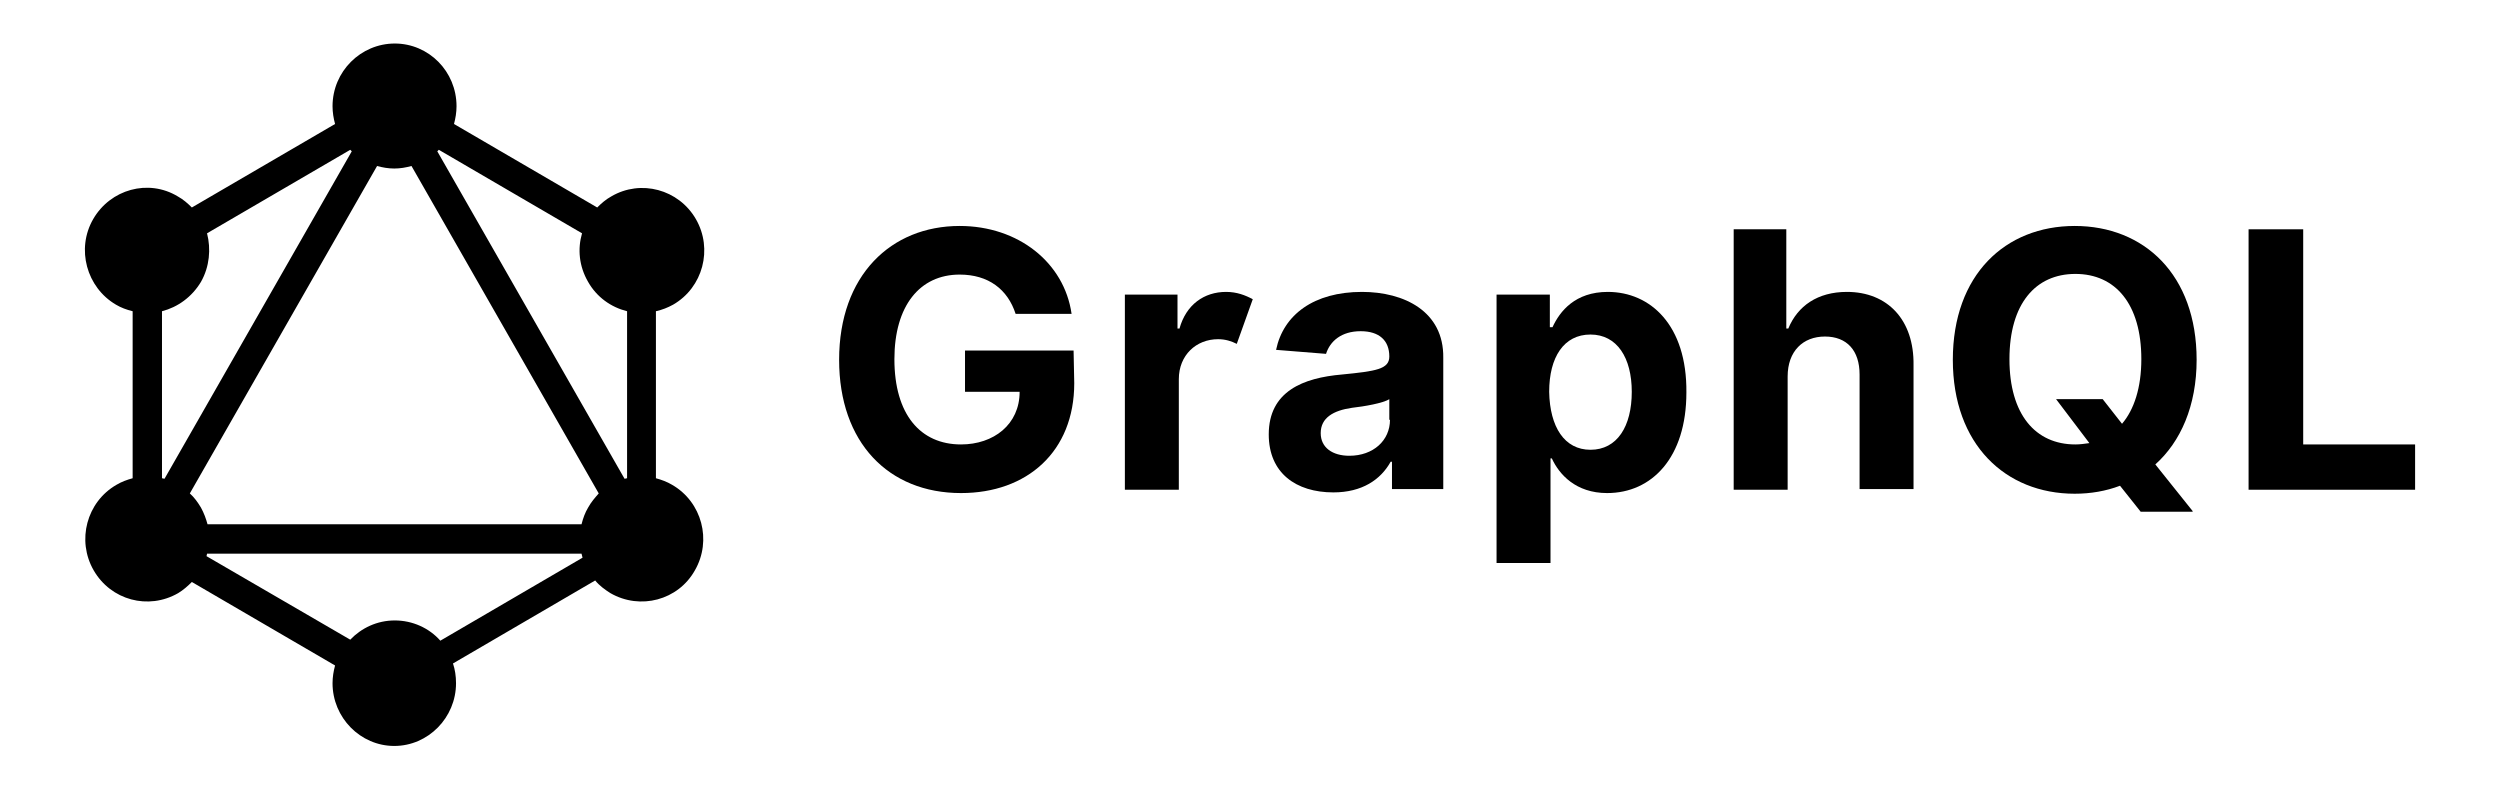
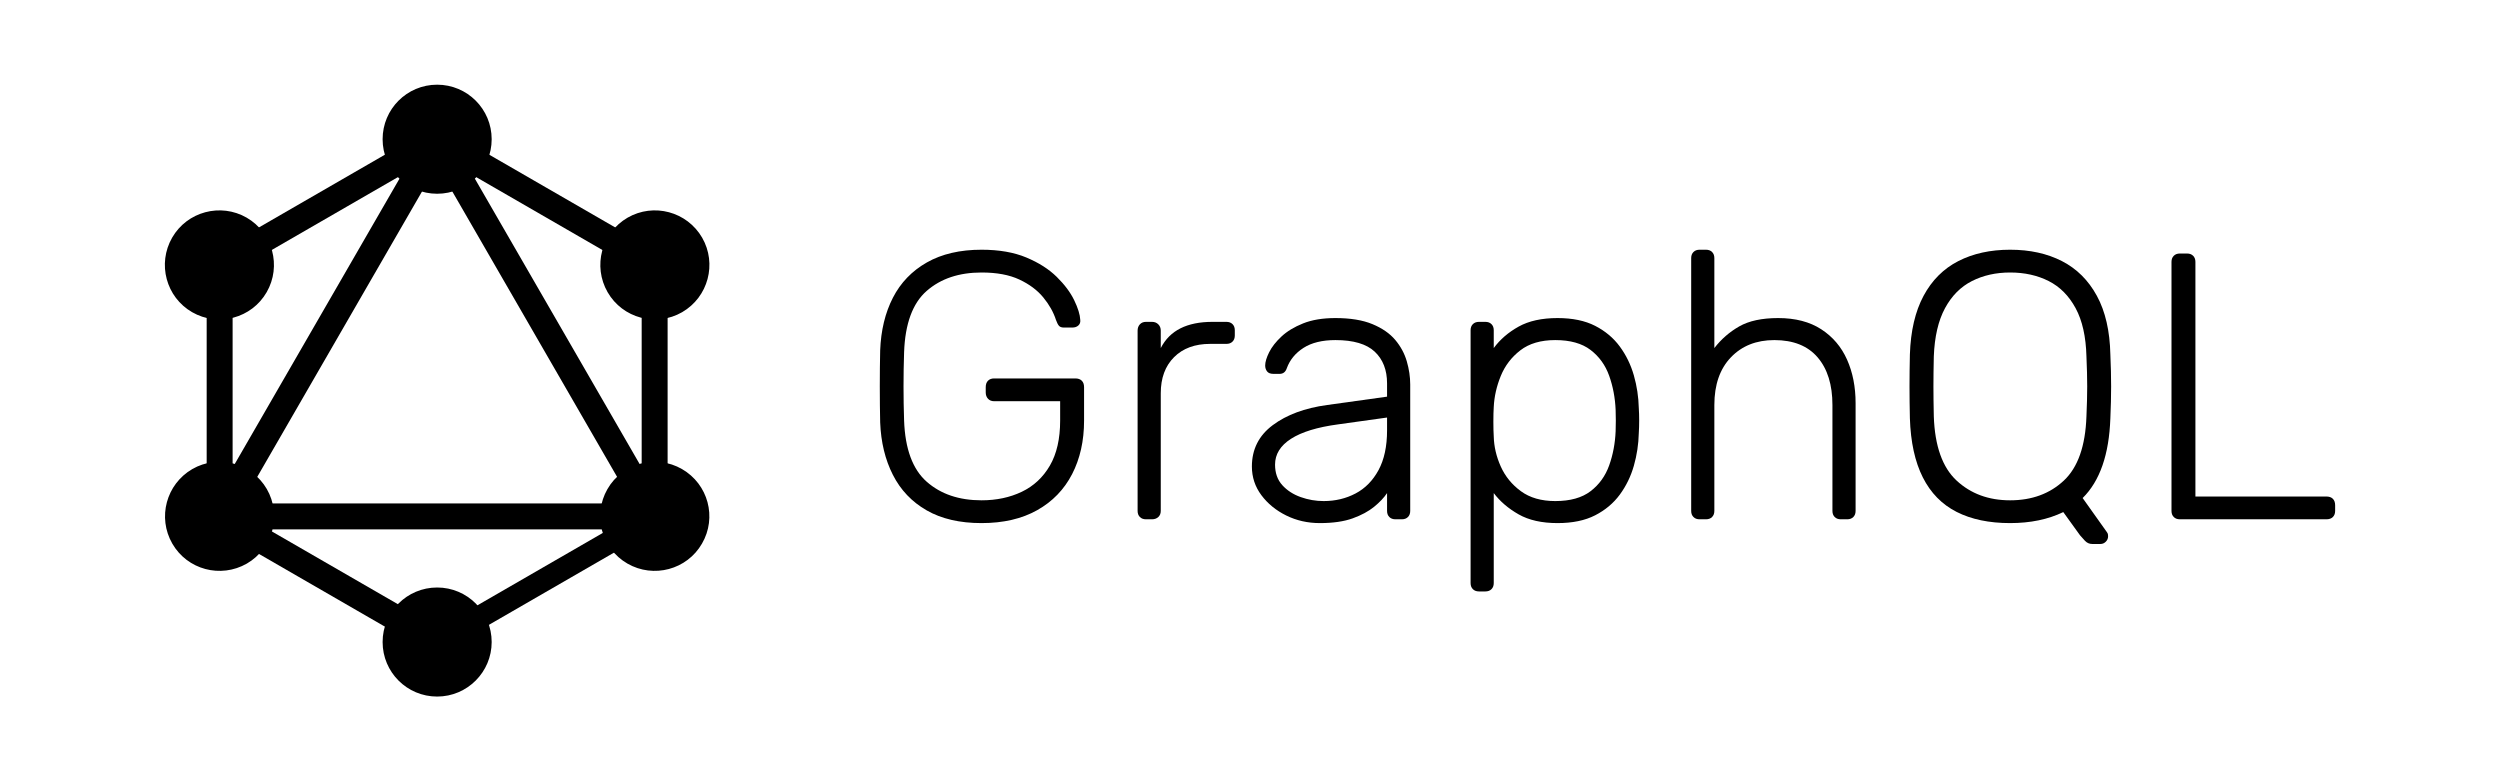
- <svg xmlns="http://www.w3.org/2000/svg" version="1.1" x="0" y="0" width="494" height="156" viewBox="0, 0, 494, 156">
+ <svg xmlns="http://www.w3.org/2000/svg" version="1.1" x="0" y="0" width="1600" height="500" viewBox="0, 0, 1600, 500">
  <g id="Layer_1">
-     <g>
-       <path d="M212.14,69.263 L190.686,69.263 L190.686,77.424 L201.479,77.424 C201.479,83.873 196.346,87.822 189.896,87.822 C181.868,87.822 176.734,81.899 176.734,70.974 C176.734,60.444 181.736,54.258 189.633,54.258 C195.293,54.258 199.11,57.154 200.689,62.024 L211.745,62.024 C210.298,51.889 201.216,44.65 189.633,44.65 C176.076,44.65 165.81,54.39 165.81,71.106 C165.81,87.427 175.55,97.43 189.896,97.43 C202.927,97.43 212.272,89.269 212.272,75.712 L212.14,69.263 L212.14,69.263 z" fill="#000000" />
-       <path d="M233.068,64.92 L232.673,64.92 L232.673,58.207 L222.275,58.207 L222.275,96.772 L232.936,96.772 L232.936,74.923 C232.936,70.184 236.359,67.025 240.702,67.025 C242.15,67.025 243.334,67.42 244.387,67.947 L247.546,59.128 C246.098,58.339 244.387,57.68 242.281,57.68 C237.938,57.68 234.384,60.181 233.068,64.92 z" fill="#000000" />
-       <path d="M269.132,57.68 C259.655,57.68 253.601,62.156 252.153,69.131 L262.025,69.921 C262.814,67.42 265.052,65.446 268.869,65.446 C272.554,65.446 274.528,67.289 274.528,70.448 C274.528,72.948 271.896,73.343 265.183,74.001 C257.549,74.659 250.705,77.292 250.705,85.847 C250.705,93.481 256.102,97.298 263.472,97.298 C269.132,97.298 272.817,94.797 274.792,91.244 L275.055,91.244 L275.055,96.64 L285.19,96.64 L285.19,70.711 C285.321,61.497 277.424,57.68 269.132,57.68 z M274.66,82.952 C274.66,87.032 271.37,90.059 266.631,90.059 C263.341,90.059 260.972,88.48 260.972,85.584 C260.972,82.557 263.472,81.109 267.158,80.582 C269.527,80.319 273.344,79.661 274.528,78.871 L274.528,82.952 L274.66,82.952 z" fill="#000000" />
-       <path d="M317.7,57.68 C311.251,57.68 308.223,61.497 306.775,64.656 L306.249,64.656 L306.249,58.207 L295.719,58.207 L295.719,111.25 L306.381,111.25 L306.381,90.586 L306.644,90.586 C308.092,93.744 311.382,97.43 317.568,97.43 C326.387,97.43 333.231,90.454 333.231,77.555 C333.363,64.261 326.124,57.68 317.7,57.68 z M314.278,88.875 C309.145,88.875 306.249,84.399 306.117,77.424 C306.117,70.579 309.013,66.104 314.278,66.104 C319.543,66.104 322.438,70.711 322.438,77.424 C322.438,84.268 319.543,88.875 314.278,88.875 z" fill="#000000" />
-       <path d="M364.952,57.68 C359.16,57.68 355.212,60.444 353.369,64.92 L352.974,64.92 L352.974,45.308 L342.576,45.308 L342.576,96.772 L353.238,96.772 L353.238,74.396 C353.238,69.395 356.265,66.499 360.608,66.499 C364.952,66.499 367.453,69.263 367.453,74.001 L367.453,96.64 L378.114,96.64 L378.114,72.159 C378.245,63.208 372.981,57.68 364.952,57.68 z" fill="#000000" />
-       <path d="M433.263,100.984 L425.892,91.77 C430.894,87.295 434.053,80.188 434.053,71.106 C434.053,54.258 423.655,44.65 409.966,44.65 C396.277,44.65 385.879,54.258 385.879,71.106 C385.879,87.822 396.277,97.561 409.966,97.561 C413.125,97.561 416.152,97.035 418.916,95.982 L422.996,101.115 L433.263,101.115 L433.263,100.984 z M419.311,83.741 L415.494,78.871 L406.281,78.871 L412.862,87.558 C411.94,87.69 411.019,87.822 410.098,87.822 C402.2,87.822 397.067,81.899 397.067,70.974 C397.067,60.05 402.2,54.127 410.098,54.127 C417.995,54.127 423.128,60.05 423.128,70.974 C423.128,76.634 421.68,80.977 419.311,83.741 z" fill="#000000" />
-       <path d="M477.224,87.822 L455.112,87.822 L455.112,45.308 L444.319,45.308 L444.319,96.772 L477.224,96.772 z" fill="#000000" />
+     <g id="GraphQL-mark">
+       <path d="M137.239,352.66 L122.863,344.36 L283.013,66.98 L297.389,75.28 z" fill="#000000" />
+       <path d="M119.571,322.2 L439.871,322.2 L439.871,338.8 L119.571,338.8 z" fill="#000000" />
+       <path d="M286.119,424.026 L125.909,331.526 L134.209,317.15 L294.419,409.65 z" fill="#000000" />
+       <path d="M425.293,182.947 L265.083,90.447 L273.384,76.071 L433.594,168.571 z" fill="#000000" />
+       <path d="M134.253,182.883 L125.953,168.508 L286.163,76.008 L294.464,90.383 z" fill="#000000" />
+       <path d="M422.339,352.663 L262.189,75.283 L276.565,66.983 L436.715,344.363 z" fill="#000000" />
+       <path d="M132.271,157.5 L148.871,157.5 L148.871,342.5 L132.271,342.5 z" fill="#000000" />
+       <path d="M410.671,157.5 L427.271,157.5 L427.271,342.5 L410.671,342.5 z" fill="#000000" />
+       <path d="M283.293,416.999 L276.043,404.442 L415.382,323.992 L422.632,336.549 z" fill="#000000" />
+       <path d="M449.272,347.9 C439.672,364.6 418.272,370.3 401.572,360.7 C384.871,351.1 379.172,329.7 388.772,313 C398.371,296.3 419.772,290.6 436.471,300.2 C453.272,309.9 458.971,331.2 449.272,347.9" fill="#000000" />
+       <path d="M170.671,187 C161.071,203.7 139.671,209.4 122.971,199.8 C106.271,190.2 100.571,168.8 110.171,152.1 C119.771,135.4 141.171,129.7 157.871,139.3 C174.571,149 180.271,170.3 170.671,187" fill="#000000" />
+       <path d="M110.271,347.9 C100.671,331.2 106.371,309.9 123.071,300.2 C139.771,290.6 161.071,296.3 170.771,313 C180.371,329.7 174.671,351 157.971,360.7 C141.171,370.3 119.871,364.6 110.271,347.9" fill="#000000" />
+       <path d="M388.871,187 C379.271,170.3 384.971,149 401.671,139.3 C418.371,129.7 439.671,135.4 449.371,152.1 C458.971,168.8 453.271,190.1 436.571,199.8 C419.871,209.4 398.471,203.7 388.871,187" fill="#000000" />
+       <path d="M279.771,445.8 C260.471,445.8 244.871,430.2 244.871,410.9 C244.871,391.6 260.471,376 279.771,376 C299.072,376 314.671,391.6 314.671,410.9 C314.671,430.1 299.072,445.8 279.771,445.8" fill="#000000" />
+       <path d="M279.771,124 C260.471,124 244.871,108.4 244.871,89.1 C244.871,69.8 260.471,54.2 279.771,54.2 C299.072,54.2 314.671,69.8 314.671,89.1 C314.671,108.4 299.072,124 279.771,124" fill="#000000" />
    </g>
-     <path d="M133.01,60.2 C138.91,56.8 140.91,49.2 137.51,43.3 C134.11,37.4 126.61,35.4 120.81,38.8 C119.71,39.4 118.81,40.2 118.01,41 L89.71,24.5 C90.01,23.4 90.21,22.2 90.21,21 C90.21,14.1 84.71,8.6 78.01,8.6 C71.31,8.6 65.71,14.1 65.71,21 C65.71,22.2 65.91,23.4 66.21,24.5 L37.91,41 C37.11,40.2 36.21,39.4 35.11,38.8 C29.31,35.3 21.81,37.4 18.41,43.3 C15.01,49.2 17.11,56.8 22.91,60.2 C23.91,60.8 25.01,61.2 26.21,61.5 L26.21,94.5 C25.11,94.8 24.01,95.2 23.01,95.8 C17.11,99.2 15.11,106.8 18.51,112.7 C21.91,118.6 29.31,120.6 35.21,117.2 C36.21,116.6 37.11,115.8 37.91,115 L66.21,131.5 C65.91,132.6 65.71,133.8 65.71,135 C65.71,141.8 71.21,147.4 77.91,147.4 C84.61,147.4 90.11,141.8 90.11,135 C90.11,133.6 89.91,132.3 89.51,131.1 L117.61,114.7 C118.41,115.7 119.51,116.5 120.61,117.2 C126.51,120.6 134.01,118.6 137.31,112.7 C140.71,106.8 138.71,99.2 132.81,95.8 C131.81,95.2 130.71,94.8 129.61,94.5 L129.61,61.5 C130.91,61.2 131.91,60.8 133.01,60.2 z M32.51,94.6 C32.31,94.6 32.21,94.5 32.01,94.5 L32.01,61.5 C35.11,60.7 37.91,58.7 39.71,55.7 C41.41,52.7 41.71,49.2 40.91,46.1 L69.21,29.6 C69.31,29.7 69.41,29.8 69.51,29.9 L32.51,94.6 z M87.01,126.6 C84.81,124.1 81.51,122.6 78.01,122.6 C74.51,122.6 71.41,124.1 69.21,126.4 L40.81,109.9 C40.81,109.7 40.91,109.6 40.91,109.4 L114.91,109.4 C115.01,109.7 115.01,109.9 115.11,110.2 L87.01,126.6 z M116.21,100.3 C115.61,101.3 115.21,102.4 114.91,103.6 L41.01,103.6 C40.71,102.5 40.31,101.4 39.71,100.3 C39.11,99.3 38.41,98.3 37.51,97.5 L74.51,32.8 C75.61,33.1 76.71,33.3 77.91,33.3 C79.11,33.3 80.21,33.1 81.31,32.8 L118.31,97.5 C117.61,98.3 116.81,99.2 116.21,100.3 z M123.91,94.5 C123.71,94.5 123.61,94.6 123.41,94.6 L86.41,29.9 C86.51,29.8 86.61,29.7 86.71,29.6 L115.01,46.1 C114.11,49.2 114.41,52.6 116.21,55.7 C117.91,58.7 120.71,60.7 123.91,61.5 C123.91,61.5 123.91,94.5 123.91,94.5 z" fill="#000000" />
+     <g id="GraphQL-text">
+       <path d="M1395.102,332.35 Q1392.672,332.35 1391.214,330.892 Q1389.756,329.434 1389.756,327.004 L1389.756,167.596 Q1389.756,165.166 1391.214,163.708 Q1392.672,162.25 1395.102,162.25 L1399.719,162.25 Q1402.149,162.25 1403.607,163.708 Q1405.065,165.166 1405.065,167.596 L1405.065,317.77 L1488.9,317.77 Q1491.573,317.77 1493.031,319.228 Q1494.489,320.686 1494.489,323.359 L1494.489,327.004 Q1494.489,329.434 1493.031,330.892 Q1491.573,332.35 1488.9,332.35 z" fill="#000000" />
+       <path d="M1338.969,348.145 Q1336.296,348.145 1334.351,346.079 Q1332.407,344.014 1331.193,342.556 L1320.5,327.733 Q1305.921,334.78 1286.48,334.78 Q1266.312,334.78 1252.218,327.611 Q1238.124,320.443 1230.59,305.498 Q1223.057,290.554 1222.328,267.712 Q1222.085,256.777 1222.085,247.3 Q1222.085,237.823 1222.328,226.888 Q1223.057,204.289 1231.077,189.344 Q1239.095,174.4 1253.311,167.11 Q1267.526,159.82 1286.48,159.82 Q1305.434,159.82 1319.65,167.11 Q1333.865,174.4 1342.006,189.344 Q1350.146,204.289 1350.632,226.888 Q1351.119,237.823 1351.119,247.3 Q1351.119,256.777 1350.632,267.712 Q1349.417,302.461 1332.893,318.742 L1348.445,340.612 Q1348.688,340.855 1348.932,341.462 Q1349.174,342.07 1349.174,343.285 Q1349.174,345.229 1347.716,346.687 Q1346.259,348.145 1344.314,348.145 z M1286.48,320.2 Q1307.379,320.2 1320.865,307.564 Q1334.351,294.928 1335.323,266.497 Q1335.809,255.562 1335.809,247.3 Q1335.809,239.038 1335.323,228.103 Q1334.838,209.149 1328.398,197.242 Q1321.958,185.335 1311.145,179.867 Q1300.332,174.4 1286.48,174.4 Q1272.872,174.4 1262.059,179.867 Q1251.245,185.335 1244.806,197.242 Q1238.366,209.149 1237.637,228.103 Q1237.395,239.038 1237.395,247.3 Q1237.395,255.562 1237.637,266.497 Q1238.609,294.928 1252.218,307.564 Q1265.825,320.2 1286.48,320.2 z" fill="#000000" />
+       <path d="M1087.707,332.35 Q1085.277,332.35 1083.819,330.892 Q1082.361,329.434 1082.361,327.004 L1082.361,165.166 Q1082.361,162.736 1083.819,161.278 Q1085.277,159.82 1087.707,159.82 L1091.838,159.82 Q1094.268,159.82 1095.726,161.278 Q1097.184,162.736 1097.184,165.166 L1097.184,222.757 Q1103.745,214.252 1113.1,208.906 Q1122.456,203.56 1138.008,203.56 Q1154.532,203.56 1165.588,210.728 Q1176.645,217.897 1182.112,230.168 Q1187.58,242.44 1187.58,257.992 L1187.58,327.004 Q1187.58,329.434 1186.122,330.892 Q1184.664,332.35 1182.234,332.35 L1178.103,332.35 Q1175.673,332.35 1174.215,330.892 Q1172.757,329.434 1172.757,327.004 L1172.757,259.207 Q1172.757,239.767 1163.28,228.71 Q1153.803,217.654 1135.578,217.654 Q1118.325,217.654 1107.754,228.71 Q1097.184,239.767 1097.184,259.207 L1097.184,327.004 Q1097.184,329.434 1095.726,330.892 Q1094.268,332.35 1091.838,332.35 z" fill="#000000" />
+       <path d="M946.524,378.52 Q944.094,378.52 942.636,377.062 Q941.178,375.604 941.178,373.174 L941.178,211.336 Q941.178,208.906 942.636,207.448 Q944.094,205.99 946.524,205.99 L950.655,205.99 Q953.085,205.99 954.543,207.448 Q956.001,208.906 956.001,211.336 L956.001,222.757 Q962.076,214.495 971.917,209.027 Q981.759,203.56 996.825,203.56 Q1011.162,203.56 1020.882,208.541 Q1030.602,213.523 1036.677,221.785 Q1042.752,230.047 1045.668,240.253 Q1048.584,250.459 1048.827,261.151 Q1049.07,264.796 1049.07,269.17 Q1049.07,273.544 1048.827,277.189 Q1048.584,287.881 1045.668,298.087 Q1042.752,308.293 1036.677,316.555 Q1030.602,324.817 1020.882,329.798 Q1011.162,334.78 996.825,334.78 Q981.759,334.78 971.917,329.191 Q962.076,323.602 956.001,315.583 L956.001,373.174 Q956.001,375.604 954.543,377.062 Q953.085,378.52 950.655,378.52 z M995.367,320.686 Q1009.704,320.686 1017.966,314.368 Q1026.228,308.05 1029.873,297.844 Q1033.518,287.638 1034.004,275.974 Q1034.247,269.17 1034.004,262.366 Q1033.518,250.702 1029.873,240.496 Q1026.228,230.29 1017.966,223.972 Q1009.704,217.654 995.367,217.654 Q981.516,217.654 973.011,224.215 Q964.506,230.776 960.496,240.617 Q956.487,250.459 956.001,260.422 Q955.758,264.067 955.758,269.899 Q955.758,275.731 956.001,279.376 Q956.244,289.096 960.496,298.573 Q964.749,308.05 973.375,314.368 Q982.002,320.686 995.367,320.686 z" fill="#000000" />
+       <path d="M844.707,334.78 Q833.043,334.78 823.201,329.92 Q813.36,325.06 807.285,316.919 Q801.21,308.779 801.21,298.573 Q801.21,282.049 814.575,272.086 Q827.94,262.123 849.324,259.207 L887.718,253.861 L887.718,245.356 Q887.718,232.477 879.82,225.065 Q871.923,217.654 854.67,217.654 Q842.034,217.654 834.258,222.635 Q826.482,227.617 823.566,235.636 Q822.351,239.281 818.949,239.281 L815.061,239.281 Q812.145,239.281 810.93,237.701 Q809.715,236.122 809.715,233.935 Q809.715,230.533 812.266,225.43 Q814.818,220.327 820.164,215.345 Q825.51,210.364 834.015,206.962 Q842.52,203.56 854.67,203.56 Q869.007,203.56 878.362,207.448 Q887.718,211.336 892.942,217.532 Q898.167,223.729 900.354,231.262 Q902.541,238.795 902.541,246.085 L902.541,327.004 Q902.541,329.434 901.083,330.892 Q899.625,332.35 897.195,332.35 L893.064,332.35 Q890.634,332.35 889.176,330.892 Q887.718,329.434 887.718,327.004 L887.718,315.583 Q884.802,319.957 879.456,324.331 Q874.11,328.705 865.726,331.742 Q857.343,334.78 844.707,334.78 z M847.137,320.686 Q858.315,320.686 867.549,315.826 Q876.783,310.966 882.25,300.882 Q887.718,290.797 887.718,275.488 L887.718,267.226 L856.371,271.6 Q836.445,274.273 826.239,280.834 Q816.033,287.395 816.033,297.358 Q816.033,305.377 820.65,310.48 Q825.267,315.583 832.435,318.134 Q839.604,320.686 847.137,320.686 z" fill="#000000" />
+       <path d="M733.413,332.35 Q730.983,332.35 729.525,330.892 Q728.067,329.434 728.067,327.004 L728.067,211.579 Q728.067,209.149 729.525,207.569 Q730.983,205.99 733.413,205.99 L737.301,205.99 Q739.731,205.99 741.31,207.569 Q742.89,209.149 742.89,211.579 L742.89,222.757 Q747.264,214.252 755.526,210.121 Q763.788,205.99 775.938,205.99 L784.929,205.99 Q787.359,205.99 788.817,207.448 Q790.275,208.906 790.275,211.336 L790.275,214.738 Q790.275,217.168 788.817,218.626 Q787.359,220.084 784.929,220.084 L774.48,220.084 Q759.9,220.084 751.395,228.589 Q742.89,237.094 742.89,251.674 L742.89,327.004 Q742.89,329.434 741.31,330.892 Q739.731,332.35 737.301,332.35 z" fill="#000000" />
+       <path d="M628.194,334.78 Q607.296,334.78 593.08,326.639 Q578.865,318.499 571.453,303.919 Q564.042,289.339 563.312,270.385 Q563.07,259.45 563.07,247.3 Q563.07,235.15 563.312,224.215 Q564.042,205.018 571.453,190.559 Q578.865,176.101 593.202,167.96 Q607.539,159.82 628.194,159.82 Q644.961,159.82 656.867,164.801 Q668.775,169.783 676.307,177.194 Q683.841,184.606 687.486,192.139 Q691.13,199.672 691.374,204.775 Q691.617,206.962 690.159,208.298 Q688.701,209.635 686.271,209.635 L680.924,209.635 Q678.737,209.635 677.766,208.541 Q676.794,207.448 675.822,204.775 Q673.392,197.242 667.681,190.316 Q661.971,183.391 652.372,178.895 Q642.773,174.4 628.194,174.4 Q606.567,174.4 593.08,186.185 Q579.594,197.971 578.622,225.43 Q577.893,247.3 578.622,269.17 Q579.594,296.386 593.08,308.293 Q606.567,320.2 628.194,320.2 Q642.531,320.2 653.952,314.732 Q665.372,309.265 671.934,297.965 Q678.495,286.666 678.495,269.17 L678.495,256.777 L636.213,256.777 Q633.783,256.777 632.325,255.197 Q630.867,253.618 630.867,251.188 L630.867,247.786 Q630.867,245.113 632.325,243.655 Q633.783,242.197 636.213,242.197 L688.215,242.197 Q690.888,242.197 692.346,243.655 Q693.804,245.113 693.804,247.786 L693.804,269.17 Q693.804,288.61 686.149,303.433 Q678.495,318.256 663.793,326.518 Q649.091,334.78 628.194,334.78 z" fill="#000000" />
+     </g>
  </g>
</svg>
